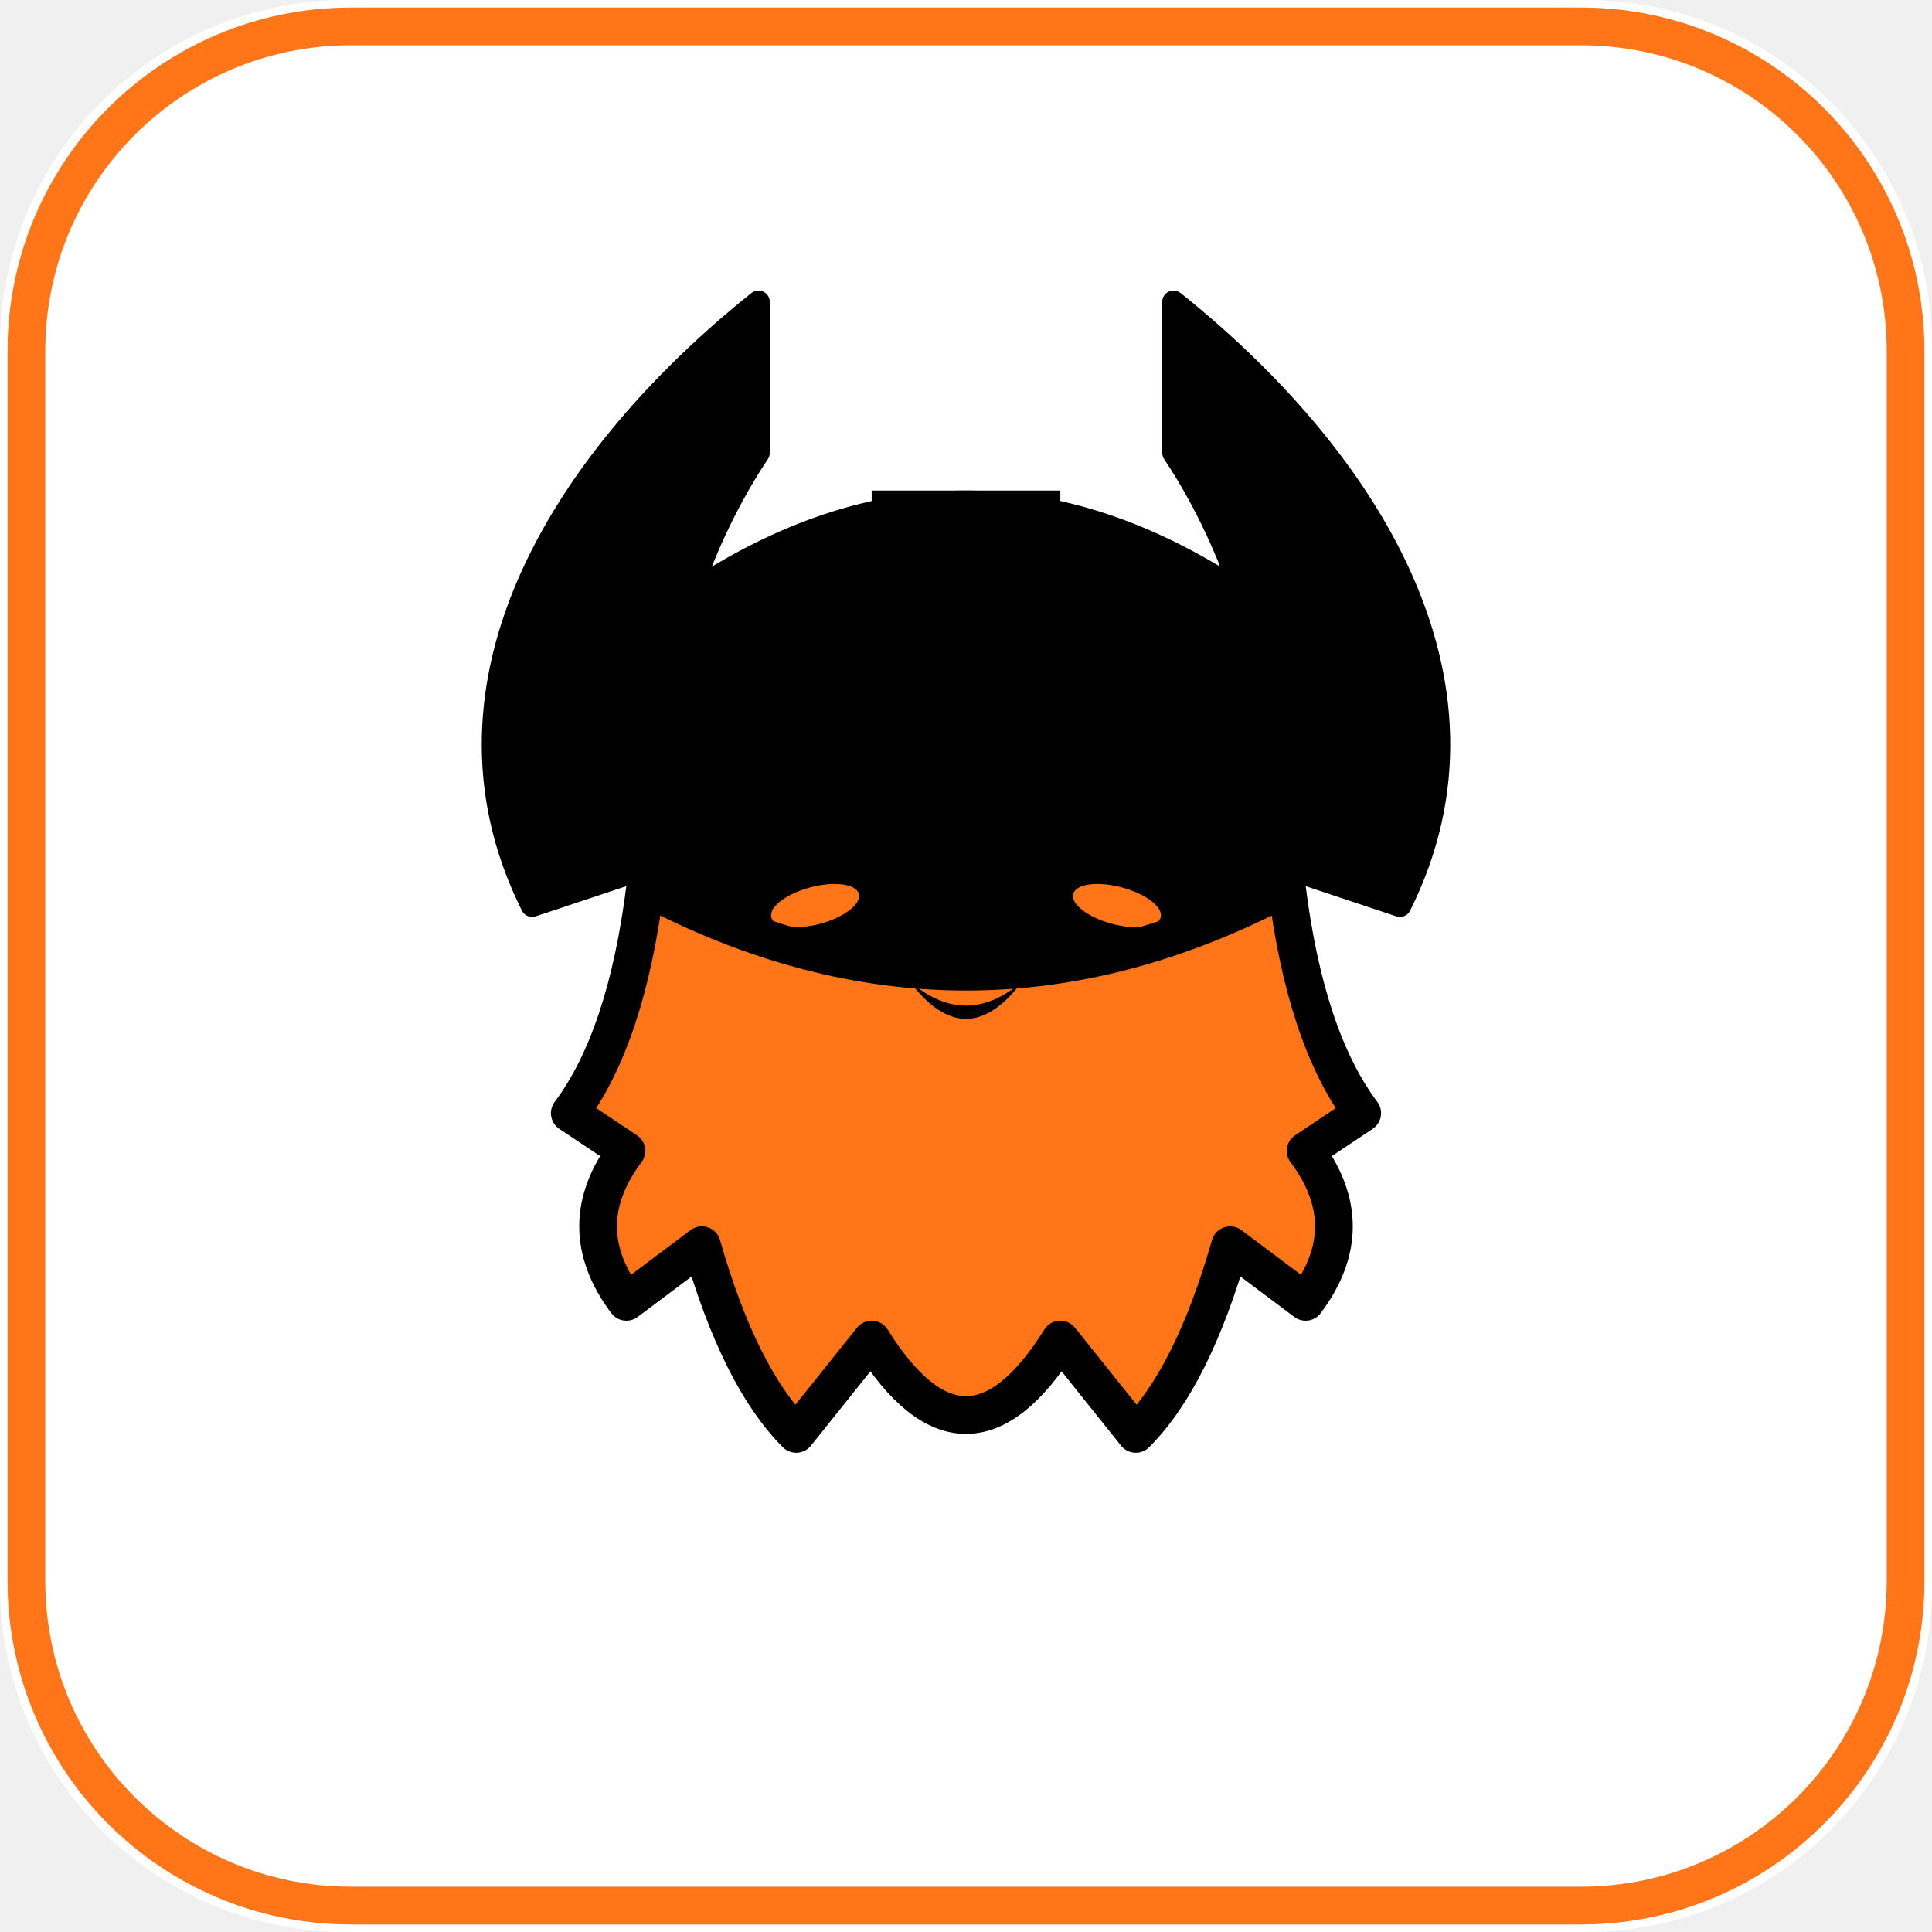
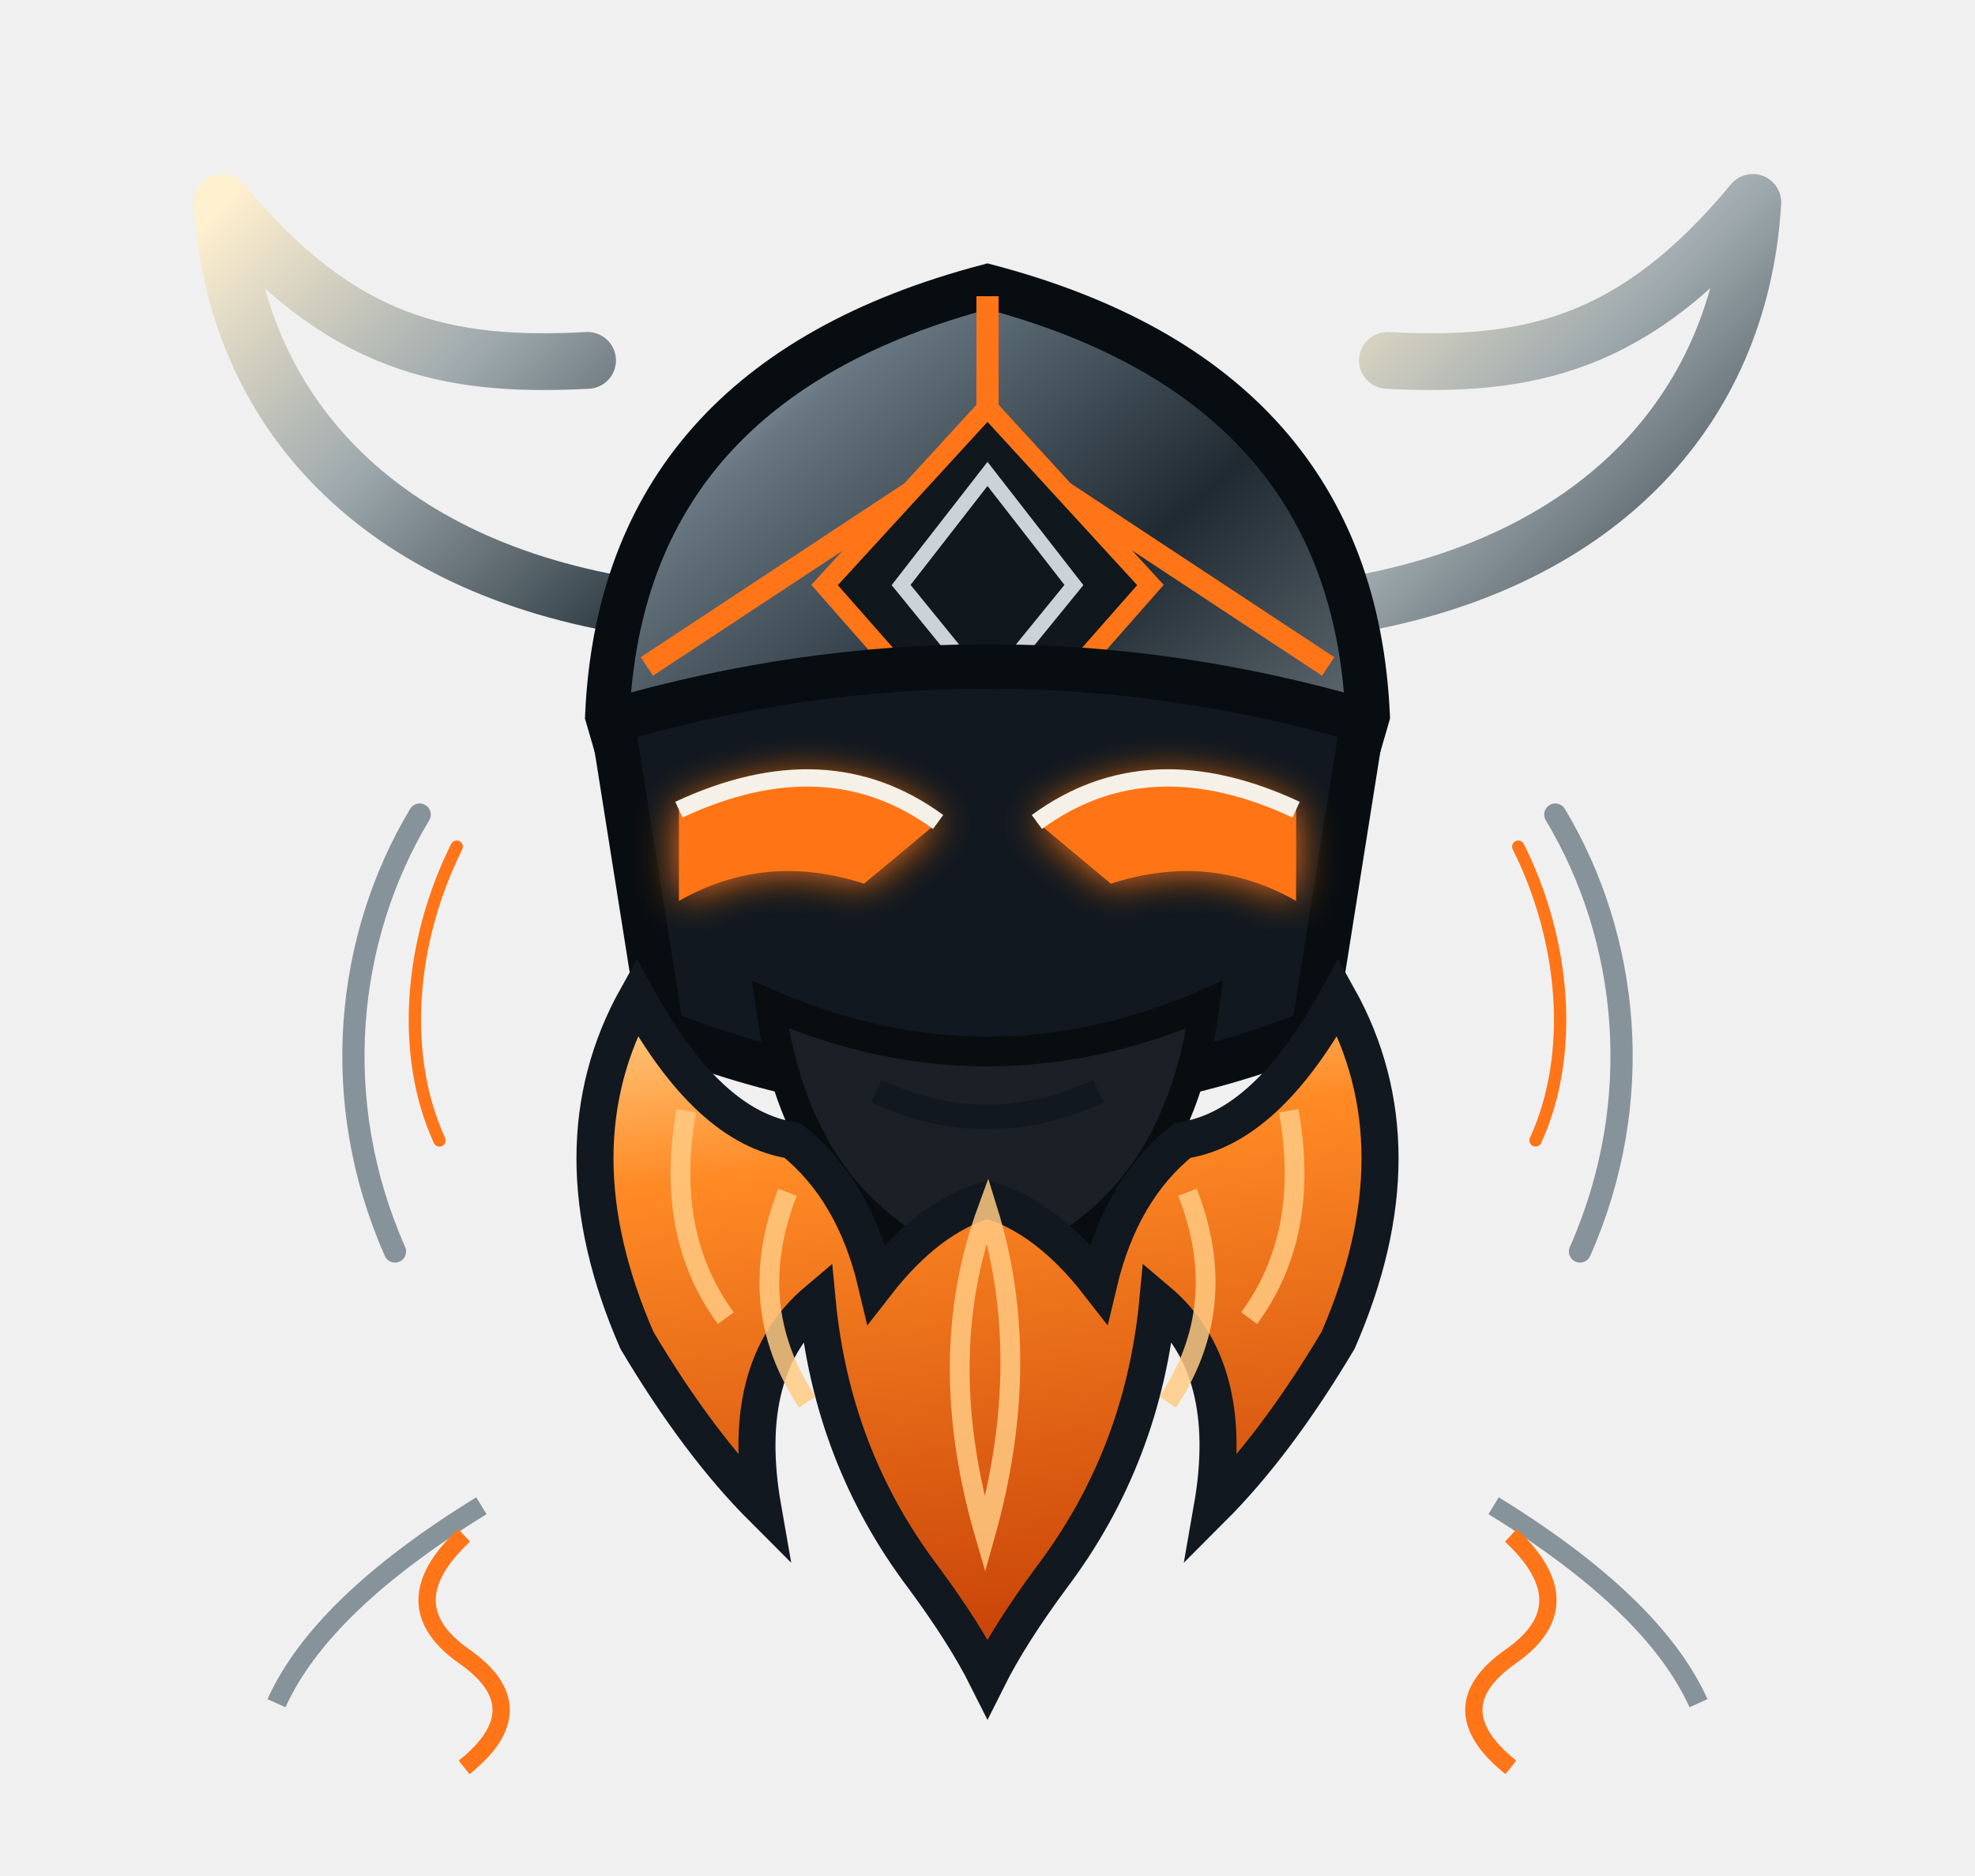
- <svg xmlns="http://www.w3.org/2000/svg" viewBox="0 0 512 512" role="img" aria-label="HARCOM Industries Viking-head mark">
-   <rect width="512" height="512" rx="92" fill="#ffffff" />
-   <rect x="7" y="7" width="498" height="498" rx="86" fill="none" stroke="#FF7518" stroke-width="10" />
-   <g transform="translate(56,45)">
-     <path d="M 145 35 C 95 75 55 135 85 195 L 115 185 C 115 145 125 105 145 75 Z" fill="#000000" stroke="#000000" stroke-width="6" stroke-linejoin="round" />
-     <path d="M 255 35 C 305 75 345 135 315 195 L 285 185 C 285 145 275 105 255 75 Z" fill="#000000" stroke="#000000" stroke-width="6" stroke-linejoin="round" />
-     <path d="M 125 110 Q 200 60 275 110 L 285 190 Q 275 220 200 230 Q 125 220 115 190 Z" fill="#000000" />
-     <rect x="175" y="85" width="50" height="25" fill="#000000" />
-     <g fill="#FF7518">
-       <ellipse cx="160" cy="195" rx="12" ry="5" transform="rotate(-15 160 195)" />
-       <ellipse cx="240" cy="195" rx="12" ry="5" transform="rotate(15 240 195)" />
-     </g>
-     <path d="M 115 190 Q 110 230 95 250 L 110 260 Q 95 280 110 300 L 130 285 Q 140 320 155 335 L 175 310 Q 200 350 225 310 L 245 335 Q 260 320 270 285 L 290 300 Q 305 280 290 260 L 305 250 Q 290 230 285 190 Q 200 235 115 190 Z" fill="#FF7518" stroke="#000000" stroke-width="10" stroke-linejoin="round" stroke-miterlimit="2" />
-     <path d="M 185 215 Q 200 235 215 215 Q 200 228 185 215 Z" fill="#000000" />
+ <svg xmlns="http://www.w3.org/2000/svg" viewBox="0 0 800 760" role="img" aria-labelledby="title desc">
+   <defs>
+     <linearGradient id="steel" x1="0" y1="0" x2="1" y2="1">
+       <stop stop-color="#f0f3f4" />
+       <stop offset=".22" stop-color="#687782" />
+       <stop offset=".55" stop-color="#202a32" />
+       <stop offset="1" stop-color="#87939a" />
+     </linearGradient>
+     <linearGradient id="beard" x1="0" y1="0" x2=".15" y2="1">
+       <stop stop-color="#ffd08a" />
+       <stop offset=".28" stop-color="#ff8a25" />
+       <stop offset="1" stop-color="#c94408" />
+     </linearGradient>
+     <linearGradient id="horn" x1="0" y1="0" x2="1" y2="1">
+       <stop stop-color="#fff0cf" />
+       <stop offset=".5" stop-color="#9da8ad" />
+       <stop offset="1" stop-color="#313d45" />
+     </linearGradient>
+     <filter id="glow" x="-80%" y="-80%" width="260%" height="260%">
+       <feGaussianBlur stdDeviation="8" result="b" />
+       <feMerge>
+         <feMergeNode in="b" />
+         <feMergeNode in="SourceGraphic" />
+       </feMerge>
+     </filter>
+   </defs>
+   <g fill="none" stroke-linecap="round" stroke-linejoin="round">
+     <path d="M258 246C154 230 95 167 90 82c48 58 91 67 148 64" stroke="#ff7518" stroke-width="9" />
+     <path d="M542 246c104-16 163-79 168-164-48 58-91 67-148 64" stroke="#ff7518" stroke-width="9" />
+     <path d="M258 246C154 230 95 167 90 82c48 58 91 67 148 64" stroke="url(#horn)" stroke-width="23" />
+     <path d="M542 246c104-16 163-79 168-164-48 58-91 67-148 64" stroke="url(#horn)" stroke-width="23" />
+     <path d="M170 330c-30 50-37 116-10 177M630 330c30 50 37 116 10 177" stroke="#87939a" stroke-width="9" />
+     <path d="M185 343c-19 38-23 84-7 119M615 343c19 38 23 84 7 119" stroke="#ff7518" stroke-width="5" />
  </g>
+   <path d="M246 290Q252 155 400 116Q548 155 554 290L527 383H273Z" fill="url(#steel)" stroke="#080d11" stroke-width="18" />
+   <path d="M400 120V378M262 270l138-91 138 91" fill="none" stroke="#ff7518" stroke-width="9" />
+   <path d="M400 165l66 72-66 75-66-75Z" fill="#10171d" stroke="#ff7518" stroke-width="8" />
+   <path d="M400 192l35 45-35 43-35-43Z" fill="none" stroke="#cbd3d8" stroke-width="6" />
+   <path d="M248 292Q400 248 552 292L532 418Q400 470 268 418Z" fill="#111820" stroke="#080d11" stroke-width="18" />
+   <path d="M275 328Q335 300 380 333L350 358Q310 345 275 365Z" fill="#ff7518" filter="url(#glow)" />
+   <path d="M525 328Q465 300 420 333L450 358Q490 345 525 365Z" fill="#ff7518" filter="url(#glow)" />
+   <path d="M275 328Q335 300 380 333M525 328Q465 300 420 333" fill="none" stroke="#f5f1e8" stroke-width="7" />
+   <path d="M312 407Q400 445 488 407Q476 496 400 519Q324 496 312 407Z" fill="#1a2025" stroke="#090d10" stroke-width="12" />
+   <path d="M258 404Q224 465 258 543Q283 585 309 611Q299 554 331 527Q337 590 374 639Q391 662 400 680Q409 662 426 639Q463 590 469 527Q501 554 491 611Q517 585 542 543Q576 465 542 404Q513 457 479 462Q454 482 445 520Q424 493 400 486Q376 493 355 520Q346 482 321 462Q287 457 258 404Z" fill="url(#beard)" stroke="#111820" stroke-width="15" />
+   <path d="M400 490Q378 550 399 622Q419 551 400 490ZM319 483Q301 529 327 568M481 483Q499 529 473 568M278 450Q269 500 294 534M522 450Q531 500 506 534" fill="none" stroke="#ffca83" stroke-width="8" opacity=".85" />
+   <path d="M355 442Q400 463 445 442" fill="none" stroke="#111820" stroke-width="10" />
+   <path d="M195 610Q130 650 112 690M605 610Q670 650 688 690" fill="none" stroke="#87939a" stroke-width="8" />
+   <path d="M188 622q-30 28 0 49q30 21 0 45M612 622q30 28 0 49q-30 21 0 45" fill="none" stroke="#ff7518" stroke-width="7" />
</svg>
